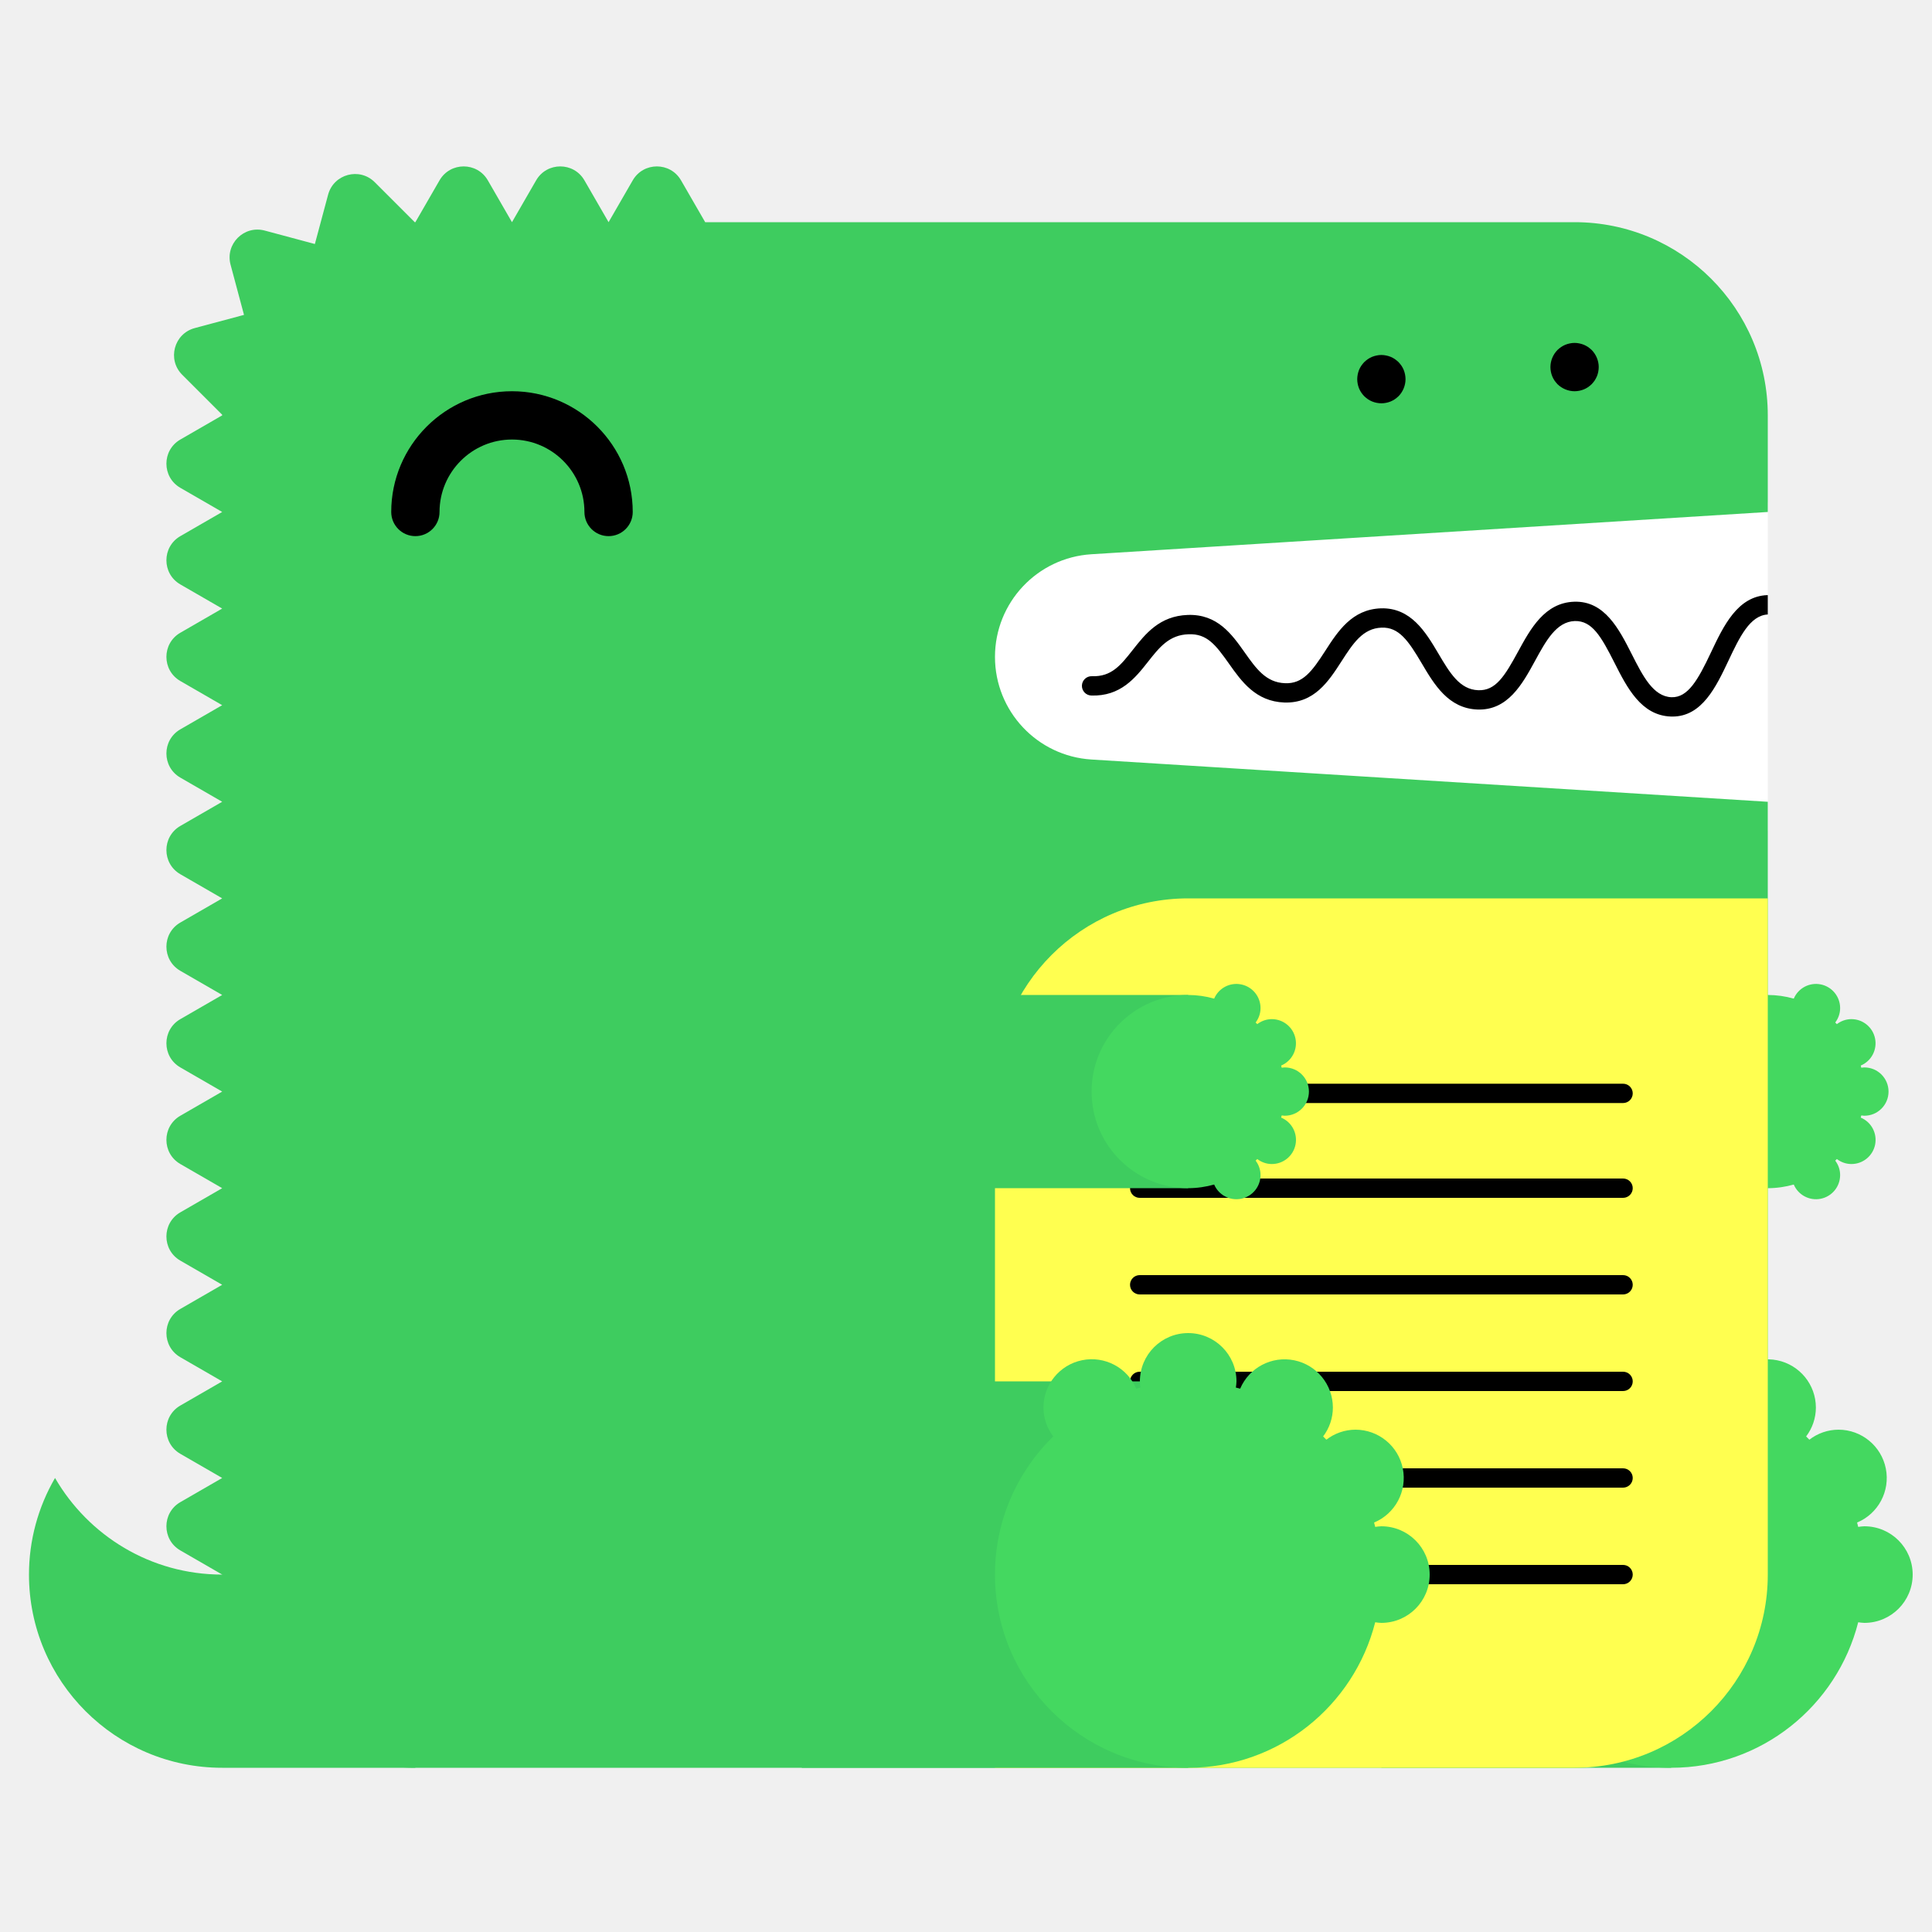
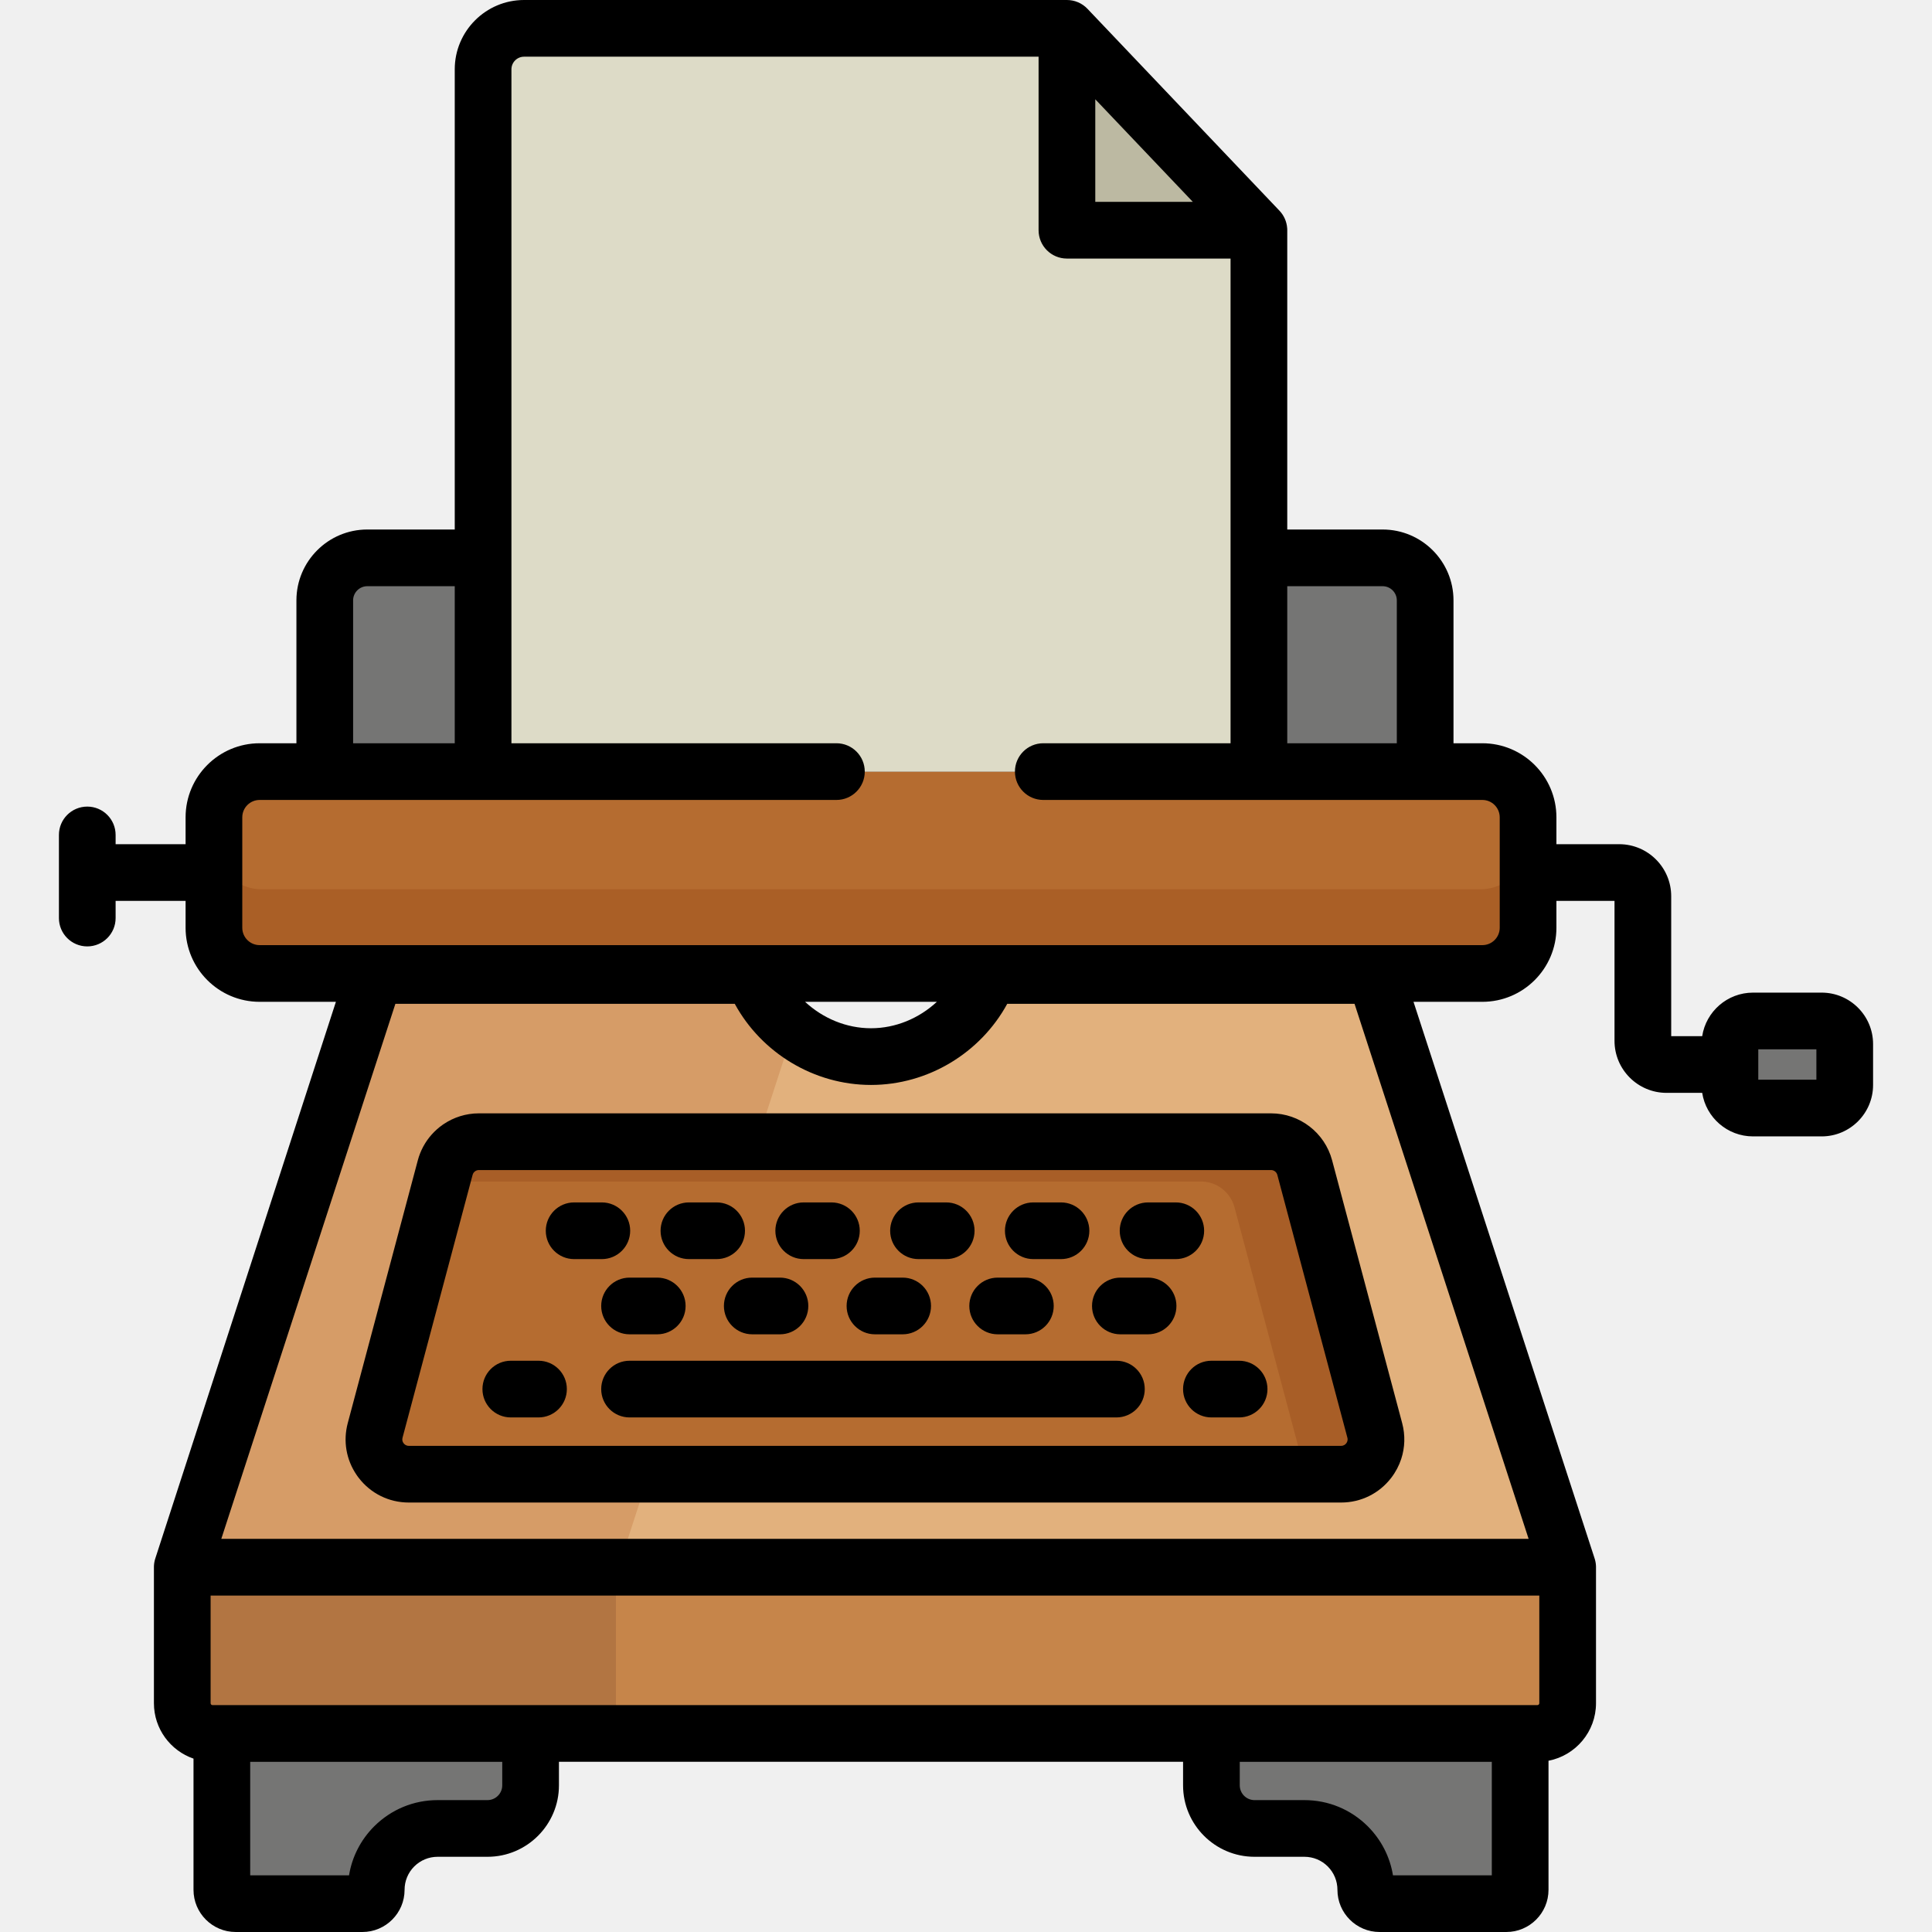
- <svg xmlns="http://www.w3.org/2000/svg" width="200" height="200" viewBox="0 0 200 200">
-   <g fill="none" fill-rule="evenodd">
-     <path fill="#FFF" d="M99 52h84v34H99z" />
-     <path d="M23 163c-7.398 0-13.843-4.027-17.303-10A19.886 19.886 0 0 0 3 163c0 11.046 8.954 20 20 20h20v-20H23z" fill="#3ECC5F" />
-     <path d="M112.98 57.376L183 53V43c0-11.046-8.954-20-20-20H73l-2.5-4.33c-1.112-1.925-3.889-1.925-5 0L63 23l-2.5-4.33c-1.111-1.925-3.889-1.925-5 0L53 23l-2.5-4.33c-1.111-1.925-3.889-1.925-5 0L43 23c-.022 0-.042.003-.065.003l-4.142-4.141c-1.57-1.571-4.252-.853-4.828 1.294l-1.369 5.104-5.192-1.392c-2.148-.575-4.111 1.389-3.535 3.536l1.39 5.193-5.102 1.367c-2.148.576-2.867 3.259-1.296 4.83l4.142 4.142c0 .021-.003.042-.003.064l-4.33 2.5c-1.925 1.111-1.925 3.889 0 5L23 53l-4.33 2.5c-1.925 1.111-1.925 3.889 0 5L23 63l-4.33 2.5c-1.925 1.111-1.925 3.889 0 5L23 73l-4.33 2.5c-1.925 1.111-1.925 3.889 0 5L23 83l-4.33 2.5c-1.925 1.111-1.925 3.889 0 5L23 93l-4.33 2.5c-1.925 1.111-1.925 3.889 0 5L23 103l-4.33 2.5c-1.925 1.111-1.925 3.889 0 5L23 113l-4.33 2.5c-1.925 1.111-1.925 3.889 0 5L23 123l-4.33 2.5c-1.925 1.111-1.925 3.889 0 5L23 133l-4.33 2.5c-1.925 1.111-1.925 3.889 0 5L23 143l-4.33 2.5c-1.925 1.111-1.925 3.889 0 5L23 153l-4.33 2.5c-1.925 1.111-1.925 3.889 0 5L23 163c0 11.046 8.954 20 20 20h120c11.046 0 20-8.954 20-20V83l-70.02-4.376A10.645 10.645 0 0 1 103 68c0-5.621 4.37-10.273 9.98-10.624" fill="#3ECC5F" />
-     <path fill="#3ECC5F" d="M143 183h30v-40h-30z" />
-     <path d="M193 158c-.219 0-.428.037-.639.064-.038-.15-.074-.301-.116-.451A5 5 0 0 0 190.32 148a4.96 4.96 0 0 0-3.016 1.036 26.531 26.531 0 0 0-.335-.336 4.955 4.955 0 0 0 1.011-2.987 5 5 0 0 0-9.599-1.959c-.148-.042-.297-.077-.445-.115.027-.211.064-.42.064-.639a5 5 0 0 0-5-5 5 5 0 0 0-5 5c0 .219.037.428.064.639-.148.038-.297.073-.445.115a4.998 4.998 0 0 0-9.599 1.959c0 1.125.384 2.151 1.011 2.987-3.717 3.632-6.031 8.693-6.031 14.3 0 11.046 8.954 20 20 20 9.339 0 17.16-6.41 19.361-15.064.211.027.42.064.639.064a5 5 0 0 0 5-5 5 5 0 0 0-5-5" fill="#44D860" />
-     <path fill="#3ECC5F" d="M153 123h30v-20h-30z" />
-     <path d="M193 115.5a2.5 2.5 0 1 0 0-5c-.109 0-.214.019-.319.032-.02-.075-.037-.15-.058-.225a2.501 2.501 0 0 0-.963-4.807c-.569 0-1.088.197-1.508.518a6.653 6.653 0 0 0-.168-.168c.314-.417.506-.931.506-1.494a2.5 2.5 0 0 0-4.8-.979A9.987 9.987 0 0 0 183 103c-5.522 0-10 4.478-10 10s4.478 10 10 10c.934 0 1.833-.138 2.69-.377a2.5 2.5 0 0 0 4.8-.979c0-.563-.192-1.077-.506-1.494.057-.055.113-.111.168-.168.42.321.939.518 1.508.518a2.5 2.5 0 0 0 .963-4.807c.021-.074.038-.15.058-.225.105.013.21.032.319.032" fill="#44D860" />
-     <path d="M63 55.5a2.5 2.5 0 0 1-2.5-2.5c0-4.136-3.364-7.5-7.5-7.5s-7.5 3.364-7.5 7.5a2.5 2.5 0 1 1-5 0c0-6.893 5.607-12.5 12.5-12.5S65.5 46.107 65.5 53a2.5 2.5 0 0 1-2.5 2.5" fill="#000" />
-     <path d="M103 183h60c11.046 0 20-8.954 20-20V93h-60c-11.046 0-20 8.954-20 20v70z" fill="#FFFF50" />
-     <path d="M168.02 124h-50.04a1 1 0 1 1 0-2h50.04a1 1 0 1 1 0 2m0 20h-50.04a1 1 0 1 1 0-2h50.04a1 1 0 1 1 0 2m0 20h-50.04a1 1 0 1 1 0-2h50.04a1 1 0 1 1 0 2m0-49.814h-50.04a1 1 0 1 1 0-2h50.04a1 1 0 1 1 0 2m0 19.814h-50.04a1 1 0 1 1 0-2h50.04a1 1 0 1 1 0 2m0 20h-50.04a1 1 0 1 1 0-2h50.04a1 1 0 1 1 0 2M183 61.611c-.012 0-.022-.006-.034-.005-3.09.105-4.552 3.196-5.842 5.923-1.346 2.85-2.387 4.703-4.093 4.647-1.889-.068-2.969-2.202-4.113-4.46-1.314-2.594-2.814-5.536-5.963-5.426-3.046.104-4.513 2.794-5.807 5.167-1.377 2.528-2.314 4.065-4.121 3.994-1.927-.07-2.951-1.805-4.136-3.813-1.321-2.236-2.848-4.75-5.936-4.664-2.994.103-4.465 2.385-5.763 4.4-1.373 2.13-2.335 3.428-4.165 3.351-1.973-.07-2.992-1.51-4.171-3.177-1.324-1.873-2.816-3.993-5.895-3.89-2.928.1-4.399 1.97-5.696 3.618-1.232 1.564-2.194 2.802-4.229 2.724a1 1 0 0 0-.072 2c3.017.101 4.545-1.8 5.872-3.487 1.177-1.496 2.193-2.787 4.193-2.855 1.926-.082 2.829 1.115 4.195 3.045 1.297 1.834 2.769 3.914 5.731 4.021 3.103.104 4.596-2.215 5.918-4.267 1.182-1.834 2.202-3.417 4.15-3.484 1.793-.067 2.769 1.35 4.145 3.681 1.297 2.197 2.766 4.686 5.787 4.796 3.125.108 4.634-2.62 5.949-5.035 1.139-2.088 2.214-4.06 4.119-4.126 1.793-.042 2.728 1.595 4.111 4.33 1.292 2.553 2.757 5.445 5.825 5.556l.169.003c3.064 0 4.518-3.075 5.805-5.794 1.139-2.41 2.217-4.68 4.067-4.773v-2z" fill="#000" />
-     <path fill="#3ECC5F" d="M83 183h40v-40H83z" />
-     <path d="M143 158c-.219 0-.428.037-.639.064-.038-.15-.074-.301-.116-.451A5 5 0 0 0 140.32 148a4.96 4.96 0 0 0-3.016 1.036 26.531 26.531 0 0 0-.335-.336 4.955 4.955 0 0 0 1.011-2.987 5 5 0 0 0-9.599-1.959c-.148-.042-.297-.077-.445-.115.027-.211.064-.42.064-.639a5 5 0 0 0-5-5 5 5 0 0 0-5 5c0 .219.037.428.064.639-.148.038-.297.073-.445.115a4.998 4.998 0 0 0-9.599 1.959c0 1.125.384 2.151 1.011 2.987-3.717 3.632-6.031 8.693-6.031 14.3 0 11.046 8.954 20 20 20 9.339 0 17.16-6.41 19.361-15.064.211.027.42.064.639.064a5 5 0 0 0 5-5 5 5 0 0 0-5-5" fill="#44D860" />
-     <path fill="#3ECC5F" d="M83 123h40v-20H83z" />
-     <path d="M133 115.5a2.5 2.5 0 1 0 0-5c-.109 0-.214.019-.319.032-.02-.075-.037-.15-.058-.225a2.501 2.501 0 0 0-.963-4.807c-.569 0-1.088.197-1.508.518a6.653 6.653 0 0 0-.168-.168c.314-.417.506-.931.506-1.494a2.5 2.5 0 0 0-4.8-.979A9.987 9.987 0 0 0 123 103c-5.522 0-10 4.478-10 10s4.478 10 10 10c.934 0 1.833-.138 2.69-.377a2.5 2.5 0 0 0 4.8-.979c0-.563-.192-1.077-.506-1.494.057-.055.113-.111.168-.168.42.321.939.518 1.508.518a2.5 2.5 0 0 0 .963-4.807c.021-.074.038-.15.058-.225.105.013.21.032.319.032" fill="#44D860" />
-     <path d="M143 41.75c-.16 0-.33-.02-.49-.05a2.52 2.52 0 0 1-.47-.14c-.15-.06-.29-.14-.431-.23-.13-.09-.259-.2-.38-.31-.109-.12-.219-.24-.309-.38s-.17-.28-.231-.43a2.619 2.619 0 0 1-.189-.96c0-.16.02-.33.05-.49.03-.16.08-.31.139-.47.061-.15.141-.29.231-.43.09-.13.2-.26.309-.38.121-.11.25-.22.38-.31.141-.09.281-.17.431-.23.149-.06.31-.11.47-.14.32-.07.65-.07.98 0 .159.03.32.08.47.14.149.06.29.14.43.23.13.09.259.2.38.31.11.12.22.25.31.38.09.14.17.28.23.43.06.16.11.31.14.47.029.16.05.33.05.49 0 .66-.271 1.31-.73 1.77-.121.11-.25.22-.38.31-.14.09-.281.17-.43.23a2.565 2.565 0 0 1-.96.19m20-1.25c-.66 0-1.3-.27-1.771-.73a3.802 3.802 0 0 1-.309-.38c-.09-.14-.17-.28-.231-.43a2.619 2.619 0 0 1-.189-.96c0-.66.27-1.3.729-1.77.121-.11.25-.22.38-.31.141-.09.281-.17.431-.23.149-.06.31-.11.47-.14.32-.07.66-.07.98 0 .159.03.32.08.47.14.149.06.29.14.43.23.13.09.259.2.38.31.459.47.73 1.11.73 1.77 0 .16-.021.33-.05.49-.03.16-.08.32-.14.47-.07.15-.14.29-.23.43-.09.13-.2.26-.31.38-.121.11-.25.22-.38.31-.14.09-.281.17-.43.23a2.565 2.565 0 0 1-.96.19" fill="#000" />
+ <svg xmlns="http://www.w3.org/2000/svg" version="1.1" id="Capa_1" x="0px" y="0px" viewBox="0 0 511.998 511.998" style="enable-background:new 0 0 511.998 511.998;" xml:space="preserve">
+   <path style="fill:#757574;" d="M377.679,171.122v45.379H86.066v-57.398c0-6.22,5.045-11.266,11.266-11.266h30.693h205.598h32.791  C372.634,147.837,377.679,152.882,377.679,171.122z" />
+   <path style="fill:#E2B17D;" d="M364.42,258.504l-0.449-7.22H262.146v7.22c-4.847,12.577-17.035,21.504-31.322,21.504  s-26.476-8.927-31.322-21.504v-5.262H99.417l-0.093,5.262L48.302,415.326h367.141L364.42,258.504z" />
+   <path style="fill:#D69C67;" d="M199.501,258.504v-5.262H99.417l-0.093,5.262L48.302,415.326h115.634l46.324-142.382  C205.477,269.223,201.716,264.252,199.501,258.504z" />
+   <path style="fill:#B56C30;" d="M404.953,217.164v28.134c0,7.007-5.675,12.682-12.682,12.682H69.376  c-7.007,0-12.682-5.675-12.682-12.682v-28.134c0-7.007,5.675-12.682,12.682-12.682h322.895  C399.278,204.482,404.953,210.157,404.953,217.164z" />
+   <path style="fill:#AA5F26;" d="M392.271,235.666H69.376c-7.007,0-12.682-5.675-12.682-12.682v22.313  c0,7.007,5.675,12.682,12.682,12.682h322.895c7.007,0,12.682-5.675,12.682-12.682v-22.313  C404.953,229.991,399.278,235.666,392.271,235.666z" />
+   <path d="M99.417,379.064l7.259,1.935c-0.18,0.677,0.062,1.185,0.297,1.491c0.235,0.306,0.664,0.672,1.364,0.672h247.07  c0.7,0,1.128-0.366,1.363-0.672c0.235-0.307,0.48-0.814,0.298-1.491l-18.568-69.648c-0.2-0.752-0.884-1.277-1.663-1.277H126.907  c-0.778,0-1.461,0.525-1.662,1.277l-18.569,69.648L99.417,379.064z" />
+   <path d="M55.814,422.837v28.533c0,0.275,0.224,0.5,0.5,0.5h351.118c0.275,0,0.5-0.224,0.5-0.5v-28.533H55.814z" />
+   <path d="M135.536,196.97h190.575V64.011l-46.586-48.987H138.884c-1.846,0-3.347,1.501-3.347,3.347L135.536,196.97L135.536,196.97z" />
+   <path d="M295.86,375.633H166.836c-4.149,0-7.512-3.362-7.512-7.512s3.363-7.512,7.512-7.512h129.023c4.15,0,7.512,3.362,7.512,7.512  S300.008,375.633,295.86,375.633z" />
+   <path d="M142.71,375.633h-7.343c-4.149,0-7.512-3.362-7.512-7.512s3.363-7.512,7.512-7.512h7.343c4.149,0,7.512,3.362,7.512,7.512  S146.859,375.633,142.71,375.633z" />
+   <path d="M159.493,333.675h-7.343c-4.149,0-7.512-3.362-7.512-7.512c0-4.15,3.363-7.512,7.512-7.512h7.343  c4.149,0,7.512,3.362,7.512,7.512C167.005,330.313,163.641,333.675,159.493,333.675z" />
+   <path d="M174.179,353.605h-7.344c-4.149,0-7.512-3.362-7.512-7.512s3.363-7.512,7.512-7.512h7.344c4.149,0,7.512,3.362,7.512,7.512  S178.328,353.605,174.179,353.605z" />
+   <path d="M206.697,353.605h-7.343c-4.149,0-7.512-3.362-7.512-7.512s3.363-7.512,7.512-7.512h7.343c4.149,0,7.512,3.362,7.512,7.512  S210.846,353.605,206.697,353.605z" />
+   <path d="M239.215,353.605h-7.343c-4.149,0-7.512-3.362-7.512-7.512s3.363-7.512,7.512-7.512h7.343c4.15,0,7.512,3.362,7.512,7.512  S243.365,353.605,239.215,353.605z" />
+   <path d="M271.733,353.605h-7.343c-4.15,0-7.512-3.362-7.512-7.512s3.362-7.512,7.512-7.512h7.343c4.15,0,7.512,3.362,7.512,7.512  S275.882,353.605,271.733,353.605z" />
+   <path d="M304.252,353.605h-7.343c-4.15,0-7.512-3.362-7.512-7.512s3.362-7.512,7.512-7.512h7.343c4.15,0,7.512,3.362,7.512,7.512  S308.401,353.605,304.252,353.605z" />
+   <path d="M189.913,333.675h-7.344c-4.149,0-7.512-3.362-7.512-7.512c0-4.15,3.363-7.512,7.512-7.512h7.344  c4.149,0,7.512,3.362,7.512,7.512C197.425,330.313,194.062,333.675,189.913,333.675z" />
+   <path d="M220.334,333.675h-7.343c-4.149,0-7.512-3.362-7.512-7.512c0-4.15,3.363-7.512,7.512-7.512h7.343  c4.149,0,7.512,3.362,7.512,7.512C227.846,330.313,224.483,333.675,220.334,333.675z" />
+   <path d="M250.754,333.675h-7.343c-4.149,0-7.512-3.362-7.512-7.512c0-4.15,3.363-7.512,7.512-7.512h7.343  c4.15,0,7.512,3.362,7.512,7.512C258.266,330.313,254.903,333.675,250.754,333.675z" />
+   <path d="M281.174,333.675h-7.343c-4.15,0-7.512-3.362-7.512-7.512c0-4.15,3.362-7.512,7.512-7.512h7.343  c4.15,0,7.512,3.362,7.512,7.512C288.686,330.313,285.323,333.675,281.174,333.675z" />
+   <path d="M311.595,333.675h-7.343c-4.15,0-7.512-3.362-7.512-7.512c0-4.15,3.362-7.512,7.512-7.512h7.343  c4.15,0,7.512,3.362,7.512,7.512C319.107,330.313,315.743,333.675,311.595,333.675z" />
+   <path d="M328.378,375.633h-7.343c-4.15,0-7.512-3.362-7.512-7.512s3.362-7.512,7.512-7.512h7.343c4.15,0,7.512,3.362,7.512,7.512  S332.527,375.633,328.378,375.633z" />
+   <path style="fill:#B56C30;" d="M364.326,379.063c1.563,5.863-2.854,11.613-8.916,11.613H108.335c-6.063,0-10.48-5.748-8.916-11.613  l18.567-69.652c1.081-4.038,4.742-6.85,8.916-6.85h209.941c4.175,0,7.836,2.811,8.916,6.85L364.326,379.063z" />
+   <path style="fill:#A85E27;" d="M364.326,379.063l-18.567-69.652c-1.081-4.038-4.742-6.85-8.916-6.85H126.902  c-4.175,0-7.836,2.811-8.916,6.85l-0.985,3.694h201.241c4.175,0,7.836,2.811,8.916,6.85l18.567,69.652  c0.095,0.357,0.166,0.713,0.218,1.069h9.467C361.473,390.674,365.89,384.926,364.326,379.063z" />
+   <path style="fill:#C6854A;" d="M415.443,415.326v36.043c0,4.427-3.588,8.014-8.014,8.014H56.316c-4.427,0-8.014-3.588-8.014-8.014  v-36.043H415.443z" />
+   <path style="fill:#B27542;" d="M163.22,451.368v-36.043H48.302v36.043c0,4.426,3.588,8.014,8.014,8.014h114.918  C166.808,459.382,163.22,455.794,163.22,451.368z" />
+   <g>
+     <path style="fill:#757574;" d="M488.871,276.682v10.846c0,3.377-2.737,6.116-6.116,6.116h-18.189c-3.377,0-6.116-2.737-6.116-6.116   v-10.846c0-3.377,2.737-6.116,6.116-6.116h18.189C486.133,270.567,488.871,273.305,488.871,276.682z" />
+     <path style="fill:#757574;" d="M140.612,459.382v13.752c0,6.304-5.119,11.423-11.423,11.423h-13.217   c-4.5,0-8.56,1.825-11.507,4.763c-2.937,2.948-4.763,7.007-4.763,11.507c0,2.024-1.637,3.661-3.661,3.661H62.453   c-2.024,0-3.661-1.637-3.661-3.661v-41.445h25.175h15.734L140.612,459.382L140.612,459.382z" />
+     <path style="fill:#757574;" d="M402.855,459.382v41.445c0,2.024-1.637,3.661-3.661,3.661h-33.588c-2.024,0-3.661-1.637-3.661-3.661   c0-4.5-1.825-8.56-4.763-11.507c-2.948-2.937-7.007-4.763-11.507-4.763h-13.217c-6.304,0-11.423-5.119-11.423-11.423v-13.752h40.91   h15.734L402.855,459.382L402.855,459.382z" />
  </g>
+   <path style="fill:#DDDBC7;" d="M333.623,61.009v143.472H128.025V18.368c0-5.99,4.867-10.857,10.857-10.857h143.867L333.623,61.009z" />
+   <path style="fill:#BCB9A2;" d="M288.424,61.009h45.199L282.748,7.512l0.474,48.346C283.25,58.711,285.57,61.009,288.424,61.009z" />
+   <path d="M336.843,295.048H126.902c-3.429,0-6.671,1.05-9.372,2.879c-0.041,0.028-0.081,0.056-0.121,0.084  c-0.052,0.036-0.104,0.071-0.155,0.107c-2.079,1.469-3.821,3.407-5.06,5.686c-0.02,0.037-0.041,0.074-0.061,0.112  c-0.007,0.013-0.013,0.026-0.02,0.038c-0.584,1.101-1.053,2.28-1.384,3.522l-18.569,69.653l0,0  c-1.267,4.75-0.416,9.697,2.329,13.723l0.019,0.028c0.085,0.124,0.172,0.248,0.26,0.371c0.025,0.035,0.05,0.069,0.076,0.103  c0.023,0.031,0.046,0.063,0.07,0.095c0.049,0.066,0.098,0.131,0.148,0.196c3.193,4.157,8.032,6.54,13.273,6.54H355.41  c5.241,0,10.08-2.384,13.274-6.54c1.18-1.535,2.067-3.225,2.65-5.001c0.997-3.034,1.104-6.319,0.251-9.515l0,0l-18.57-69.66  C351.059,300.156,344.408,295.048,336.843,295.048z M357.069,381.903c-0.069,0.24-0.185,0.438-0.299,0.587  c-0.235,0.306-0.663,0.672-1.363,0.672H108.338c-0.701,0-1.129-0.366-1.364-0.672c-0.059-0.077-0.118-0.166-0.171-0.267  c-0.159-0.303-0.26-0.716-0.125-1.226l0,0l18.568-69.647c0.2-0.752,0.883-1.277,1.662-1.277h209.931  c0.778,0,1.462,0.525,1.663,1.277l18.567,69.647l0,0C357.161,381.346,357.142,381.649,357.069,381.903z" />
+   <path d="M482.755,263.055h-18.189c-6.805,0-12.461,5.013-13.469,11.539h-8.213v-37.092c0-7.6-6.183-13.783-13.783-13.783h-16.638  v-7.124c0-10.821-8.803-19.624-19.623-19.624h-7.65v-37.867c0-10.355-8.423-18.778-18.778-18.778h-25.278V61.009  c0-0.062-0.001-0.124-0.002-0.186c-0.001-0.032-0.002-0.063-0.004-0.095c-0.001-0.029-0.002-0.057-0.003-0.086  c-0.002-0.049-0.005-0.098-0.009-0.146c-0.001-0.01-0.001-0.02-0.002-0.029c-0.13-1.815-0.903-3.451-2.095-4.681L288.19,2.336  C286.773,0.844,284.806,0,282.748,0H138.881c-10.129,0-18.369,8.24-18.369,18.368v121.957h-23.18  c-10.355,0-18.778,8.423-18.778,18.778v37.868h-9.748c-10.82,0-19.623,8.803-19.623,19.624v7.124H30.639v-2.453  c0-4.15-3.363-7.512-7.512-7.512s-7.512,3.362-7.512,7.512v22.028c0,4.15,3.363,7.512,7.512,7.512s7.512-3.362,7.512-7.512v-4.551  h18.544v7.124c0,10.821,8.803,19.624,19.623,19.624h20.212l-47.811,147.36c-0.231,0.665-0.373,1.372-0.408,2.106  c0,0.003,0,0.006,0,0.01c-0.001,0.012-0.001,0.023-0.001,0.035c-0.002,0.052-0.004,0.105-0.005,0.158  c0,0.009-0.001,0.018-0.001,0.027c0,0.018,0,0.035,0,0.052c0,0.028-0.001,0.055-0.001,0.083v36.045  c0,6.799,4.393,12.59,10.49,14.685v34.772c0,6.16,5.012,11.172,11.173,11.172h33.589c6.161,0,11.173-5.012,11.173-11.172  c0-2.337,0.913-4.54,2.553-6.187c1.665-1.658,3.867-2.571,6.205-2.571h13.217c10.441,0,18.935-8.494,18.935-18.935v-6.239h165.399  v6.239c0,10.442,8.494,18.935,18.935,18.935h13.216c2.337,0,4.54,0.913,6.186,2.553c1.659,1.665,2.572,3.868,2.572,6.205  c0,6.16,5.012,11.172,11.172,11.172h33.589c6.161,0,11.173-5.012,11.173-11.172v-34.211c7.16-1.376,12.587-7.689,12.587-15.245  v-36.045c0-0.028-0.001-0.056-0.001-0.085c0-0.026,0-0.052-0.001-0.078c-0.001-0.055-0.003-0.11-0.005-0.165  c0-0.012-0.001-0.025-0.001-0.037c-0.035-0.737-0.177-1.447-0.411-2.113l-47.943-147.354h18.248c10.82,0,19.623-8.803,19.623-19.624  v-7.124h15.397v37.092c0,7.6,6.183,13.783,13.783,13.783h9.454c1.009,6.525,6.664,11.538,13.469,11.538h18.189  c7.514,0,13.627-6.114,13.627-13.627v-10.848C496.383,269.168,490.269,263.055,482.755,263.055z M341.135,155.349h25.274  c2.071,0,3.758,1.687,3.758,3.758v37.864h-29.032L341.135,155.349L341.135,155.349z M290.26,26.312l25.852,27.185H290.26V26.312z   M93.578,159.107c0-2.071,1.686-3.758,3.758-3.758h23.177v41.622H93.578V159.107z M133.1,473.134c0,2.156-1.755,3.911-3.911,3.911  h-13.217c-6.34,0-12.311,2.47-16.829,6.972c-3.563,3.576-5.853,8.079-6.644,12.959H66.304v-30.081H133.1V473.134z M395.344,496.976  h-26.195c-0.791-4.88-3.086-9.386-6.663-12.977c-4.5-4.484-10.47-6.953-16.81-6.953H332.46c-2.156,0-3.911-1.755-3.911-3.911v-6.239  h66.796L395.344,496.976L395.344,496.976z M407.931,451.367c0,0.276-0.226,0.503-0.503,0.503H56.317  c-0.276,0-0.502-0.226-0.502-0.503v-28.53h352.116V451.367z M405.099,407.814H58.646l46.137-141.798h89.933  c7.111,13.045,21.027,21.504,36.108,21.504s28.996-8.459,36.108-21.504h92.031L405.099,407.814z M213.355,265.491h34.923  c-4.739,4.396-10.942,7.004-17.454,7.004C224.305,272.496,218.096,269.888,213.355,265.491z M397.441,245.868  c0,2.536-2.063,4.6-4.599,4.6H68.806c-2.536,0-4.599-2.064-4.599-4.6v-29.274c0-2.536,2.063-4.6,4.599-4.6h152.853  c4.149,0,7.512-3.362,7.512-7.512c0-4.15-3.363-7.512-7.512-7.512h-86.124V18.371c0-1.846,1.502-3.347,3.347-3.347h136.352v45.985  c0,4.15,3.362,7.512,7.512,7.512h43.363V196.97h-49.629c-4.15,0-7.512,3.362-7.512,7.512c0,4.15,3.362,7.512,7.512,7.512h116.36  c2.536,0,4.599,2.064,4.599,4.6L397.441,245.868L397.441,245.868z M481.359,286.132h-15.397v-8.053h15.397V286.132z" />
+   <path d="M295.86,360.609H166.836c-4.149,0-7.512,3.362-7.512,7.512s3.363,7.512,7.512,7.512h129.023c4.15,0,7.512-3.362,7.512-7.512  S300.008,360.609,295.86,360.609z" />
+   <path d="M142.71,360.609h-7.343c-4.149,0-7.512,3.362-7.512,7.512s3.363,7.512,7.512,7.512h7.343c4.149,0,7.512-3.362,7.512-7.512  S146.859,360.609,142.71,360.609z" />
+   <path d="M167.005,326.163c0-4.15-3.363-7.512-7.512-7.512h-7.343c-4.149,0-7.512,3.362-7.512,7.512c0,4.15,3.363,7.512,7.512,7.512  h7.343C163.641,333.675,167.005,330.312,167.005,326.163z" />
+   <path d="M159.324,346.093c0,4.15,3.363,7.512,7.512,7.512h7.344c4.149,0,7.512-3.362,7.512-7.512s-3.363-7.512-7.512-7.512h-7.344  C162.687,338.581,159.324,341.943,159.324,346.093z" />
+   <path d="M191.843,346.093c0,4.15,3.363,7.512,7.512,7.512h7.343c4.149,0,7.512-3.362,7.512-7.512s-3.363-7.512-7.512-7.512h-7.343  C195.206,338.581,191.843,341.943,191.843,346.093z" />
+   <path d="M224.36,346.093c0,4.15,3.363,7.512,7.512,7.512h7.343c4.15,0,7.512-3.362,7.512-7.512s-3.362-7.512-7.512-7.512h-7.343  C227.724,338.581,224.36,341.943,224.36,346.093z" />
+   <path d="M264.39,353.605h7.343c4.15,0,7.512-3.362,7.512-7.512s-3.362-7.512-7.512-7.512h-7.343c-4.15,0-7.512,3.362-7.512,7.512  S260.241,353.605,264.39,353.605z" />
+   <path d="M304.252,338.581h-7.343c-4.15,0-7.512,3.362-7.512,7.512s3.362,7.512,7.512,7.512h7.343c4.15,0,7.512-3.362,7.512-7.512  S308.401,338.581,304.252,338.581z" />
+   <path d="M182.571,333.675h7.344c4.149,0,7.512-3.362,7.512-7.512c0-4.15-3.363-7.512-7.512-7.512h-7.344  c-4.149,0-7.512,3.362-7.512,7.512C175.059,330.313,178.422,333.675,182.571,333.675z" />
+   <path d="M212.991,333.675h7.343c4.149,0,7.512-3.362,7.512-7.512c0-4.15-3.363-7.512-7.512-7.512h-7.343  c-4.149,0-7.512,3.362-7.512,7.512C205.479,330.313,208.843,333.675,212.991,333.675z" />
+   <path d="M243.411,333.675h7.343c4.15,0,7.512-3.362,7.512-7.512c0-4.15-3.362-7.512-7.512-7.512h-7.343  c-4.149,0-7.512,3.362-7.512,7.512C235.899,330.313,239.262,333.675,243.411,333.675z" />
+   <path d="M273.832,333.675h7.343c4.15,0,7.512-3.362,7.512-7.512c0-4.15-3.362-7.512-7.512-7.512h-7.343  c-4.15,0-7.512,3.362-7.512,7.512C266.319,330.313,269.682,333.675,273.832,333.675z" />
+   <path d="M304.252,333.675h7.343c4.15,0,7.512-3.362,7.512-7.512c0-4.15-3.362-7.512-7.512-7.512h-7.343  c-4.15,0-7.512,3.362-7.512,7.512C296.74,330.313,300.102,333.675,304.252,333.675z" />
+   <path d="M328.378,360.609h-7.343c-4.15,0-7.512,3.362-7.512,7.512s3.362,7.512,7.512,7.512h7.343c4.15,0,7.512-3.362,7.512-7.512  S332.527,360.609,328.378,360.609z" />
+   <g>
+ </g>
+   <g>
+ </g>
+   <g>
+ </g>
+   <g>
+ </g>
+   <g>
+ </g>
+   <g>
+ </g>
+   <g>
+ </g>
+   <g>
+ </g>
+   <g>
+ </g>
+   <g>
+ </g>
+   <g>
+ </g>
+   <g>
+ </g>
+   <g>
+ </g>
+   <g>
+ </g>
+   <g>
+ </g>
</svg>
